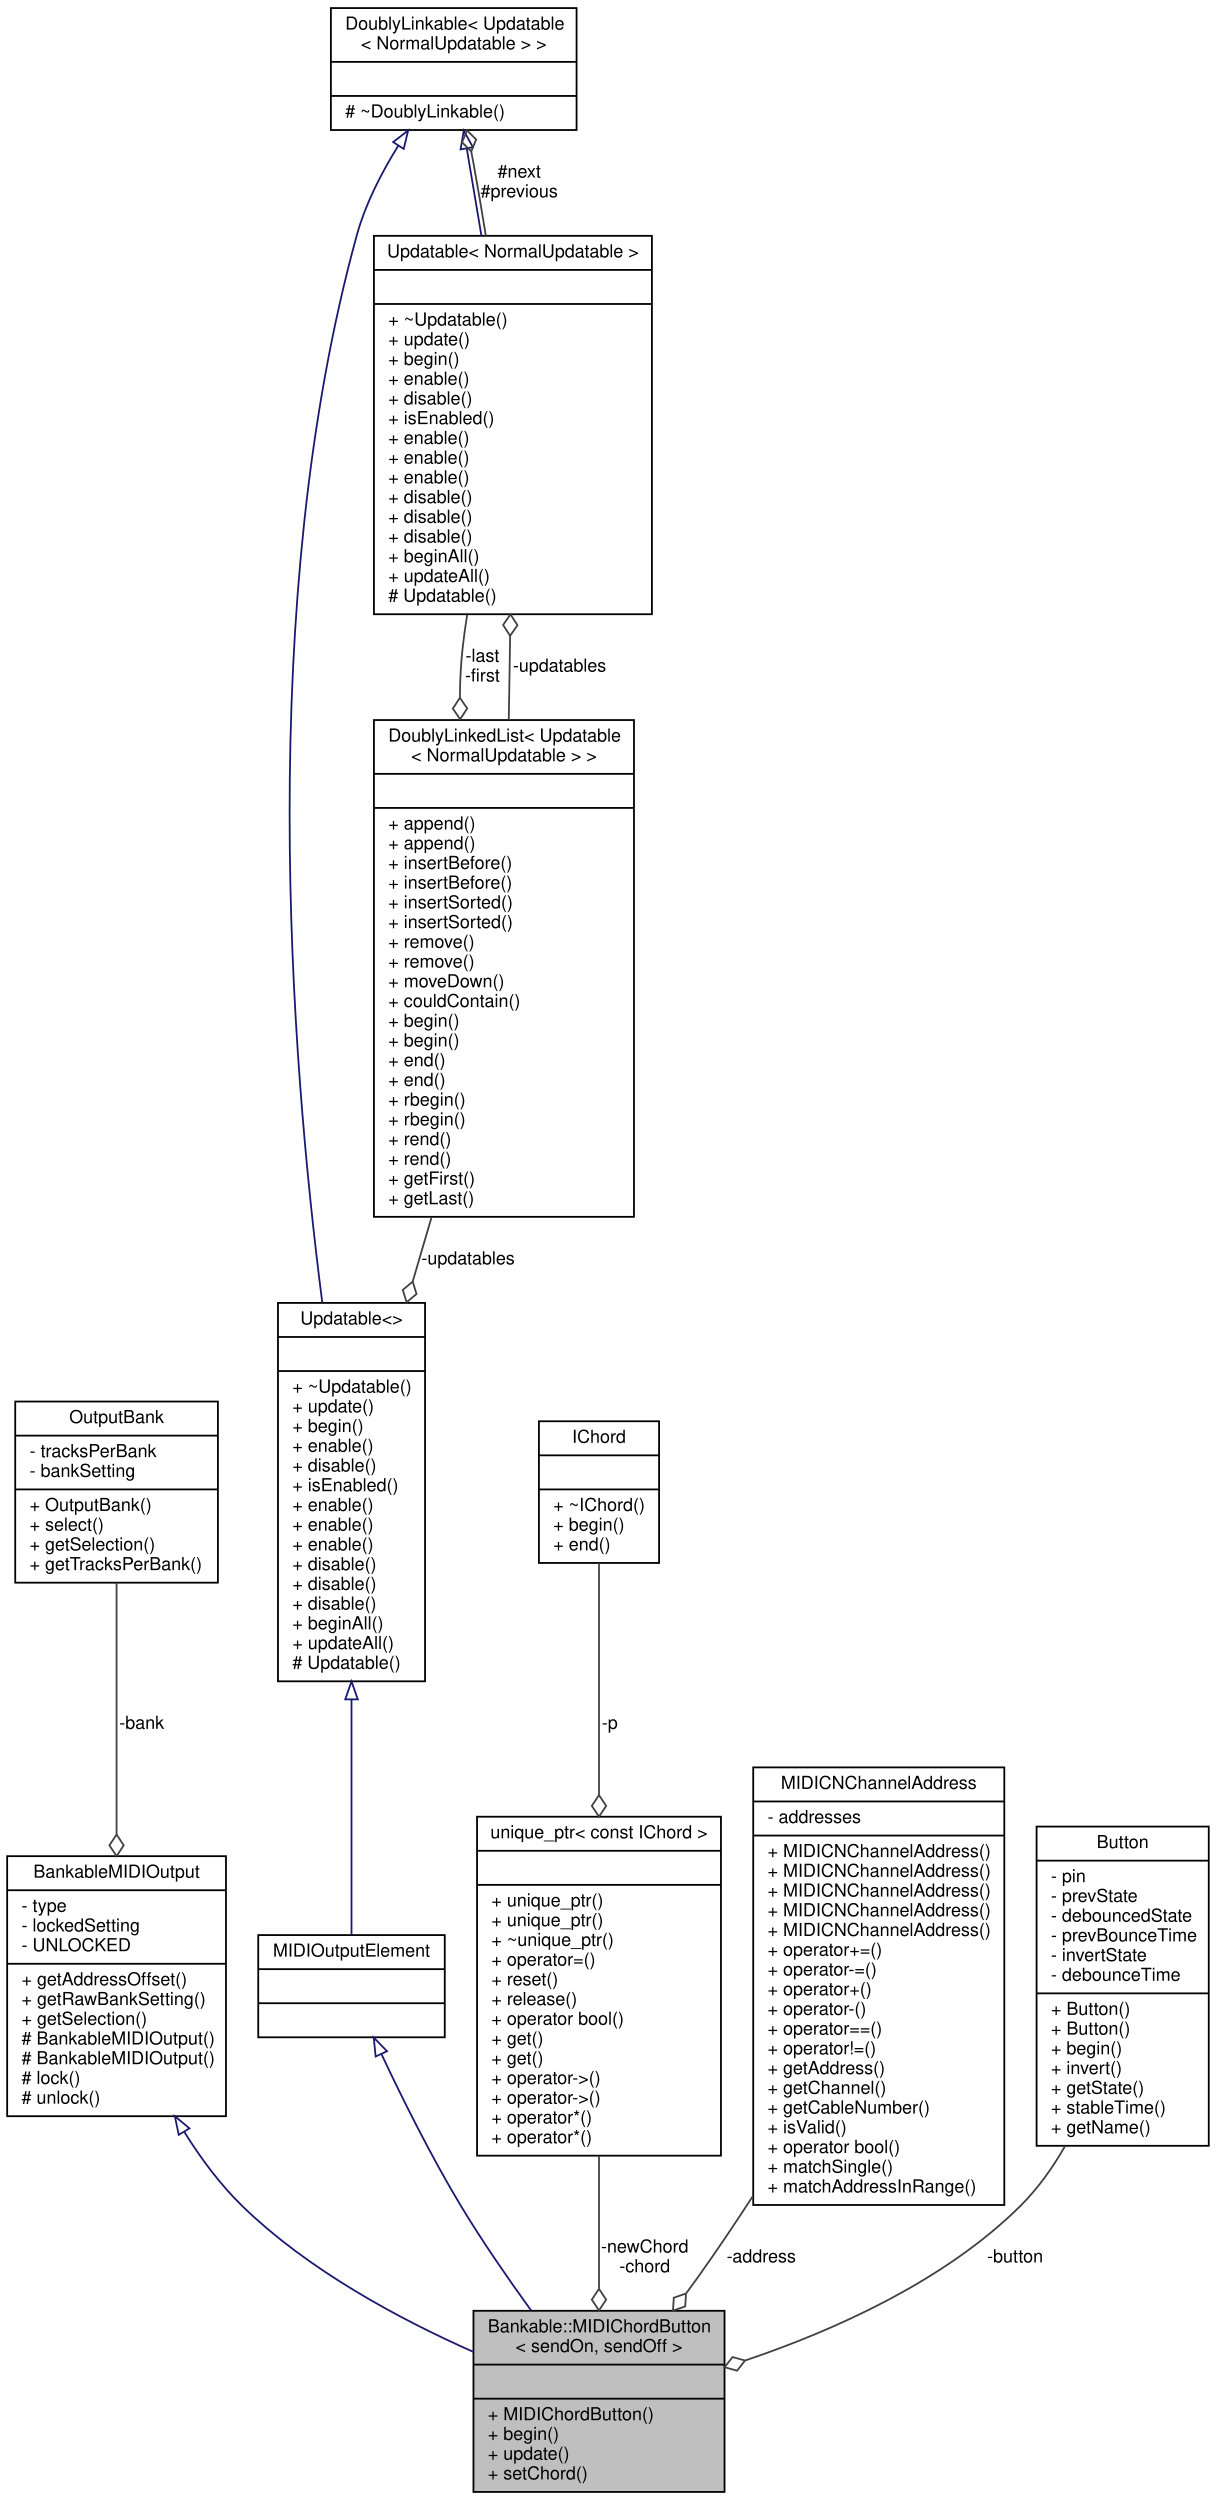
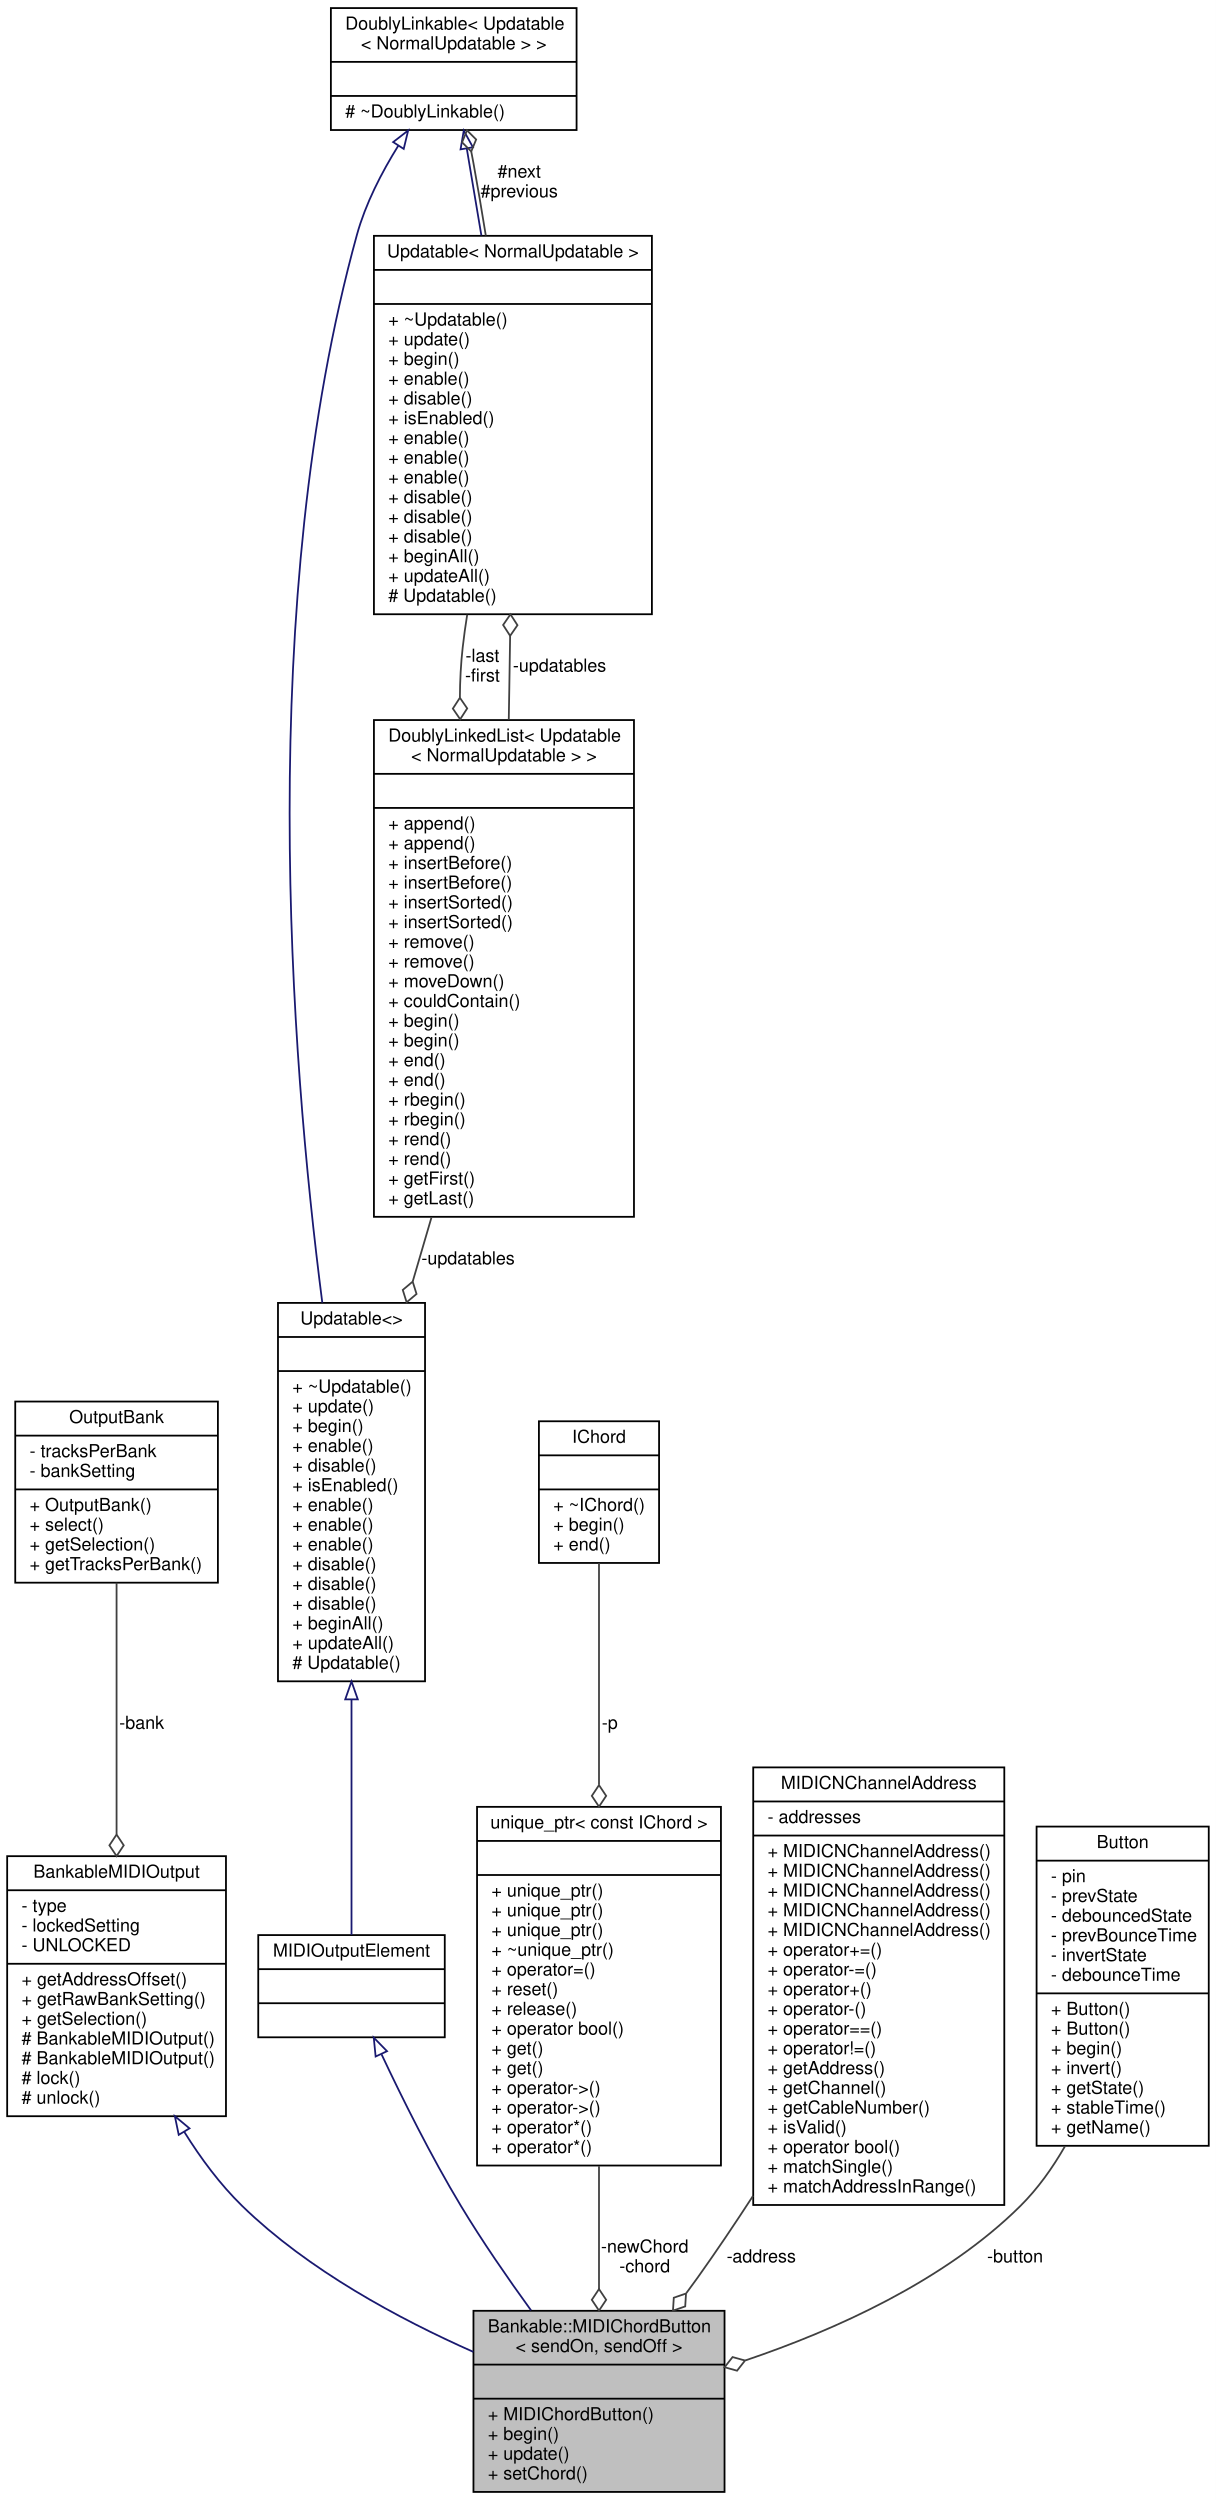
<svg xmlns="http://www.w3.org/2000/svg" xmlns:xlink="http://www.w3.org/1999/xlink" width="678pt" height="1394pt" viewBox="0.00 0.00 678.00 1394.00">
  <g id="graph0" class="graph" transform="scale(1 1) rotate(0) translate(4 1390)">
    <polygon fill="white" stroke="none" points="-4,4 -4,-1390 674,-1390 674,4 -4,4" />
    <g id="node1" class="node">
      <g id="a_node1">
        <a xlink:title="An abstract class for momentary push buttons that send multiple MIDI events.">
          <polygon fill="#bfbfbf" stroke="black" points="260,-0.5 260,-101.5 400,-101.5 400,-0.5 260,-0.5" />
          <text text-anchor="start" x="268" y="-89.5" font-family="Helvetica,sans-Serif" font-size="10.00">Bankable::MIDIChordButton</text>
          <text text-anchor="middle" x="330" y="-78.5" font-family="Helvetica,sans-Serif" font-size="10.00">&lt; sendOn, sendOff &gt;</text>
          <polyline fill="none" stroke="black" points="260,-71.5 400,-71.5 " />
          <text text-anchor="middle" x="330" y="-59.5" font-family="Helvetica,sans-Serif" font-size="10.00"> </text>
          <polyline fill="none" stroke="black" points="260,-52.5 400,-52.5 " />
          <text text-anchor="start" x="268" y="-40.5" font-family="Helvetica,sans-Serif" font-size="10.00">+ MIDIChordButton()</text>
          <text text-anchor="start" x="268" y="-29.5" font-family="Helvetica,sans-Serif" font-size="10.00">+ begin()</text>
          <text text-anchor="start" x="268" y="-18.5" font-family="Helvetica,sans-Serif" font-size="10.00">+ update()</text>
          <text text-anchor="start" x="268" y="-7.5" font-family="Helvetica,sans-Serif" font-size="10.00">+ setChord()</text>
        </a>
      </g>
    </g>
    <g id="node2" class="node">
      <g id="a_node2">
        <a xlink:href="../../d3/d43/classBankableMIDIOutput.html" target="_top" xlink:title="A base class for all MIDIOutputElement::s that can be banked.">
          <polygon fill="white" stroke="black" points="0,-210 0,-355 122,-355 122,-210 0,-210" />
          <text text-anchor="middle" x="61" y="-343" font-family="Helvetica,sans-Serif" font-size="10.00">BankableMIDIOutput</text>
          <polyline fill="none" stroke="black" points="0,-336 122,-336 " />
          <text text-anchor="start" x="8" y="-324" font-family="Helvetica,sans-Serif" font-size="10.00">- type</text>
          <text text-anchor="start" x="8" y="-313" font-family="Helvetica,sans-Serif" font-size="10.00">- lockedSetting</text>
          <text text-anchor="start" x="8" y="-302" font-family="Helvetica,sans-Serif" font-size="10.00">- UNLOCKED</text>
          <polyline fill="none" stroke="black" points="0,-295 122,-295 " />
          <text text-anchor="start" x="8" y="-283" font-family="Helvetica,sans-Serif" font-size="10.00">+ getAddressOffset()</text>
          <text text-anchor="start" x="8" y="-272" font-family="Helvetica,sans-Serif" font-size="10.00">+ getRawBankSetting()</text>
          <text text-anchor="start" x="8" y="-261" font-family="Helvetica,sans-Serif" font-size="10.00">+ getSelection()</text>
          <text text-anchor="start" x="8" y="-250" font-family="Helvetica,sans-Serif" font-size="10.00"># BankableMIDIOutput()</text>
          <text text-anchor="start" x="8" y="-239" font-family="Helvetica,sans-Serif" font-size="10.00"># BankableMIDIOutput()</text>
          <text text-anchor="start" x="8" y="-228" font-family="Helvetica,sans-Serif" font-size="10.00"># lock()</text>
          <text text-anchor="start" x="8" y="-217" font-family="Helvetica,sans-Serif" font-size="10.00"># unlock()</text>
        </a>
      </g>
    </g>
    <g id="edge1" class="edge">
      <path fill="none" stroke="midnightblue" d="M98.751,-201.262C107.968,-186.46 118.76,-171.933 131,-160 167.732,-124.192 218.727,-96.826 259.898,-78.601" />
      <polygon fill="none" stroke="midnightblue" points="95.656,-199.616 93.506,-209.991 101.657,-203.221 95.656,-199.616" />
    </g>
    <g id="node3" class="node">
      <g id="a_node3">
        <a xlink:href="../../d9/d36/classOutputBank.html" target="_top" xlink:title="A class for changing the address of BankableMIDIOutput::s.">
          <polygon fill="white" stroke="black" points="4.5,-507.5 4.5,-608.5 117.5,-608.5 117.5,-507.5 4.5,-507.5" />
          <text text-anchor="middle" x="61" y="-596.5" font-family="Helvetica,sans-Serif" font-size="10.00">OutputBank</text>
          <polyline fill="none" stroke="black" points="4.5,-589.5 117.5,-589.5 " />
          <text text-anchor="start" x="12.5" y="-577.5" font-family="Helvetica,sans-Serif" font-size="10.00">- tracksPerBank</text>
          <text text-anchor="start" x="12.5" y="-566.5" font-family="Helvetica,sans-Serif" font-size="10.00">- bankSetting</text>
          <polyline fill="none" stroke="black" points="4.5,-559.5 117.5,-559.5 " />
          <text text-anchor="start" x="12.5" y="-547.5" font-family="Helvetica,sans-Serif" font-size="10.00">+ OutputBank()</text>
          <text text-anchor="start" x="12.5" y="-536.5" font-family="Helvetica,sans-Serif" font-size="10.00">+ select()</text>
          <text text-anchor="start" x="12.5" y="-525.5" font-family="Helvetica,sans-Serif" font-size="10.00">+ getSelection()</text>
          <text text-anchor="start" x="12.5" y="-514.5" font-family="Helvetica,sans-Serif" font-size="10.00">+ getTracksPerBank()</text>
        </a>
      </g>
    </g>
    <g id="edge2" class="edge">
      <path fill="none" stroke="#404040" d="M61,-507.471C61,-468.399 61,-413.024 61,-367.112" />
      <polygon fill="none" stroke="#404040" points="61,-367.048 57,-361.048 61,-355.048 65,-361.048 61,-367.048" />
      <text text-anchor="middle" x="75" y="-426" font-family="Helvetica,sans-Serif" font-size="10.00"> -bank</text>
    </g>
    <g id="node4" class="node">
      <g id="a_node4">
        <a xlink:href="../../dc/dc9/structMIDIOutputElement.html" target="_top" xlink:title=" ">
          <polygon fill="white" stroke="black" points="140,-254 140,-311 244,-311 244,-254 140,-254" />
          <text text-anchor="middle" x="192" y="-299" font-family="Helvetica,sans-Serif" font-size="10.00">MIDIOutputElement</text>
          <polyline fill="none" stroke="black" points="140,-292 244,-292 " />
          <text text-anchor="middle" x="192" y="-280" font-family="Helvetica,sans-Serif" font-size="10.00"> </text>
          <polyline fill="none" stroke="black" points="140,-273 244,-273 " />
          <text text-anchor="middle" x="192" y="-261" font-family="Helvetica,sans-Serif" font-size="10.00"> </text>
        </a>
      </g>
    </g>
    <g id="edge3" class="edge">
      <path fill="none" stroke="midnightblue" d="M208.735,-244.536C220.263,-220.044 236.438,-187.484 253,-160 264.826,-140.375 279.091,-119.691 292.113,-101.735" />
      <polygon fill="none" stroke="midnightblue" points="205.454,-243.29 204.4,-253.832 211.798,-246.249 205.454,-243.29" />
    </g>
    <g id="node5" class="node">
      <g id="a_node5">
        <a xlink:href="../../d5/de0/classUpdatable.html" target="_top" xlink:title=" ">
          <polygon fill="white" stroke="black" points="151,-452.5 151,-663.5 233,-663.5 233,-452.5 151,-452.5" />
          <text text-anchor="middle" x="192" y="-651.5" font-family="Helvetica,sans-Serif" font-size="10.00">Updatable&lt;&gt;</text>
          <polyline fill="none" stroke="black" points="151,-644.5 233,-644.5 " />
          <text text-anchor="middle" x="192" y="-632.5" font-family="Helvetica,sans-Serif" font-size="10.00"> </text>
          <polyline fill="none" stroke="black" points="151,-625.5 233,-625.5 " />
          <text text-anchor="start" x="159" y="-613.5" font-family="Helvetica,sans-Serif" font-size="10.00">+ ~Updatable()</text>
          <text text-anchor="start" x="159" y="-602.5" font-family="Helvetica,sans-Serif" font-size="10.00">+ update()</text>
          <text text-anchor="start" x="159" y="-591.5" font-family="Helvetica,sans-Serif" font-size="10.00">+ begin()</text>
          <text text-anchor="start" x="159" y="-580.5" font-family="Helvetica,sans-Serif" font-size="10.00">+ enable()</text>
          <text text-anchor="start" x="159" y="-569.5" font-family="Helvetica,sans-Serif" font-size="10.00">+ disable()</text>
          <text text-anchor="start" x="159" y="-558.5" font-family="Helvetica,sans-Serif" font-size="10.00">+ isEnabled()</text>
          <text text-anchor="start" x="159" y="-547.5" font-family="Helvetica,sans-Serif" font-size="10.00">+ enable()</text>
          <text text-anchor="start" x="159" y="-536.5" font-family="Helvetica,sans-Serif" font-size="10.00">+ enable()</text>
          <text text-anchor="start" x="159" y="-525.5" font-family="Helvetica,sans-Serif" font-size="10.00">+ enable()</text>
          <text text-anchor="start" x="159" y="-514.5" font-family="Helvetica,sans-Serif" font-size="10.00">+ disable()</text>
          <text text-anchor="start" x="159" y="-503.5" font-family="Helvetica,sans-Serif" font-size="10.00">+ disable()</text>
          <text text-anchor="start" x="159" y="-492.5" font-family="Helvetica,sans-Serif" font-size="10.00">+ disable()</text>
          <text text-anchor="start" x="159" y="-481.5" font-family="Helvetica,sans-Serif" font-size="10.00">+ beginAll()</text>
          <text text-anchor="start" x="159" y="-470.5" font-family="Helvetica,sans-Serif" font-size="10.00">+ updateAll()</text>
          <text text-anchor="start" x="159" y="-459.5" font-family="Helvetica,sans-Serif" font-size="10.00"># Updatable()</text>
        </a>
      </g>
    </g>
    <g id="edge4" class="edge">
      <path fill="none" stroke="midnightblue" d="M192,-442.202C192,-393.957 192,-341.97 192,-311.11" />
      <polygon fill="none" stroke="midnightblue" points="188.5,-442.431 192,-452.431 195.5,-442.431 188.5,-442.431" />
    </g>
    <g id="node6" class="node">
      <g id="a_node6">
        <a xlink:href="../../d4/d23/classDoublyLinkable.html" target="_top" xlink:title=" ">
          <polygon fill="white" stroke="black" points="180.5,-1317.5 180.5,-1385.5 317.5,-1385.5 317.5,-1317.5 180.5,-1317.5" />
          <text text-anchor="start" x="188.5" y="-1373.5" font-family="Helvetica,sans-Serif" font-size="10.00">DoublyLinkable&lt; Updatable</text>
          <text text-anchor="middle" x="249" y="-1362.5" font-family="Helvetica,sans-Serif" font-size="10.00">&lt; NormalUpdatable &gt; &gt;</text>
          <polyline fill="none" stroke="black" points="180.5,-1355.5 317.5,-1355.5 " />
          <text text-anchor="middle" x="249" y="-1343.5" font-family="Helvetica,sans-Serif" font-size="10.00"> </text>
          <polyline fill="none" stroke="black" points="180.5,-1336.5 317.5,-1336.5 " />
          <text text-anchor="start" x="188.5" y="-1324.5" font-family="Helvetica,sans-Serif" font-size="10.00"># ~DoublyLinkable()</text>
        </a>
      </g>
    </g>
    <g id="edge5" class="edge">
      <path fill="none" stroke="midnightblue" d="M218.11,-1308.79C208.802,-1293.85 199.79,-1276.39 195,-1259 138.575,-1054.1 157.839,-802.496 175.714,-663.606" />
      <polygon fill="none" stroke="midnightblue" points="215.226,-1310.77 223.596,-1317.27 221.104,-1306.97 215.226,-1310.77" />
    </g>
    <g id="node7" class="node">
      <g id="a_node7">
        <a xlink:href="../../d5/de0/classUpdatable.html" target="_top" xlink:title=" ">
          <polygon fill="white" stroke="black" points="204.5,-1047.5 204.5,-1258.5 359.5,-1258.5 359.5,-1047.5 204.5,-1047.5" />
          <text text-anchor="middle" x="282" y="-1246.5" font-family="Helvetica,sans-Serif" font-size="10.00">Updatable&lt; NormalUpdatable &gt;</text>
          <polyline fill="none" stroke="black" points="204.5,-1239.5 359.5,-1239.5 " />
          <text text-anchor="middle" x="282" y="-1227.5" font-family="Helvetica,sans-Serif" font-size="10.00"> </text>
          <polyline fill="none" stroke="black" points="204.5,-1220.5 359.5,-1220.5 " />
          <text text-anchor="start" x="212.5" y="-1208.5" font-family="Helvetica,sans-Serif" font-size="10.00">+ ~Updatable()</text>
          <text text-anchor="start" x="212.5" y="-1197.5" font-family="Helvetica,sans-Serif" font-size="10.00">+ update()</text>
          <text text-anchor="start" x="212.5" y="-1186.5" font-family="Helvetica,sans-Serif" font-size="10.00">+ begin()</text>
          <text text-anchor="start" x="212.5" y="-1175.5" font-family="Helvetica,sans-Serif" font-size="10.00">+ enable()</text>
          <text text-anchor="start" x="212.5" y="-1164.5" font-family="Helvetica,sans-Serif" font-size="10.00">+ disable()</text>
          <text text-anchor="start" x="212.5" y="-1153.5" font-family="Helvetica,sans-Serif" font-size="10.00">+ isEnabled()</text>
          <text text-anchor="start" x="212.5" y="-1142.5" font-family="Helvetica,sans-Serif" font-size="10.00">+ enable()</text>
          <text text-anchor="start" x="212.5" y="-1131.5" font-family="Helvetica,sans-Serif" font-size="10.00">+ enable()</text>
          <text text-anchor="start" x="212.5" y="-1120.5" font-family="Helvetica,sans-Serif" font-size="10.00">+ enable()</text>
          <text text-anchor="start" x="212.5" y="-1109.5" font-family="Helvetica,sans-Serif" font-size="10.00">+ disable()</text>
          <text text-anchor="start" x="212.5" y="-1098.5" font-family="Helvetica,sans-Serif" font-size="10.00">+ disable()</text>
          <text text-anchor="start" x="212.5" y="-1087.5" font-family="Helvetica,sans-Serif" font-size="10.00">+ disable()</text>
          <text text-anchor="start" x="212.5" y="-1076.5" font-family="Helvetica,sans-Serif" font-size="10.00">+ beginAll()</text>
          <text text-anchor="start" x="212.5" y="-1065.5" font-family="Helvetica,sans-Serif" font-size="10.00">+ updateAll()</text>
          <text text-anchor="start" x="212.5" y="-1054.5" font-family="Helvetica,sans-Serif" font-size="10.00"># Updatable()</text>
        </a>
      </g>
    </g>
    <g id="edge7" class="edge">
      <path fill="none" stroke="midnightblue" d="M256.293,-1307.07C258.724,-1292.6 261.546,-1275.79 264.412,-1258.73" />
      <polygon fill="none" stroke="midnightblue" points="252.803,-1306.72 254.598,-1317.17 259.706,-1307.88 252.803,-1306.72" />
    </g>
    <g id="edge6" class="edge">
      <path fill="none" stroke="#404040" d="M266.882,-1258.67C264.696,-1272.26 262.377,-1285.98 260,-1299 259.611,-1301.13 259.199,-1303.31 258.773,-1305.51" />
      <polygon fill="none" stroke="#404040" points="258.765,-1305.55 261.5,-1312.22 256.393,-1317.31 253.658,-1310.64 258.765,-1305.55" />
      <text text-anchor="middle" x="285.5" y="-1291" font-family="Helvetica,sans-Serif" font-size="10.00"> #next</text>
      <text text-anchor="middle" x="285.5" y="-1280" font-family="Helvetica,sans-Serif" font-size="10.00">#previous</text>
    </g>
    <g id="node8" class="node">
      <g id="a_node8">
        <a xlink:href="../../dd/d16/classDoublyLinkedList.html" target="_top" xlink:title=" ">
          <polygon fill="white" stroke="black" points="204.5,-711.5 204.5,-988.5 349.5,-988.5 349.5,-711.5 204.5,-711.5" />
          <text text-anchor="start" x="212.5" y="-976.5" font-family="Helvetica,sans-Serif" font-size="10.00">DoublyLinkedList&lt; Updatable</text>
          <text text-anchor="middle" x="277" y="-965.5" font-family="Helvetica,sans-Serif" font-size="10.00">&lt; NormalUpdatable &gt; &gt;</text>
          <polyline fill="none" stroke="black" points="204.5,-958.5 349.5,-958.5 " />
          <text text-anchor="middle" x="277" y="-946.5" font-family="Helvetica,sans-Serif" font-size="10.00"> </text>
          <polyline fill="none" stroke="black" points="204.5,-939.5 349.5,-939.5 " />
          <text text-anchor="start" x="212.5" y="-927.5" font-family="Helvetica,sans-Serif" font-size="10.00">+ append()</text>
          <text text-anchor="start" x="212.5" y="-916.5" font-family="Helvetica,sans-Serif" font-size="10.00">+ append()</text>
          <text text-anchor="start" x="212.5" y="-905.5" font-family="Helvetica,sans-Serif" font-size="10.00">+ insertBefore()</text>
          <text text-anchor="start" x="212.5" y="-894.5" font-family="Helvetica,sans-Serif" font-size="10.00">+ insertBefore()</text>
          <text text-anchor="start" x="212.5" y="-883.5" font-family="Helvetica,sans-Serif" font-size="10.00">+ insertSorted()</text>
          <text text-anchor="start" x="212.5" y="-872.5" font-family="Helvetica,sans-Serif" font-size="10.00">+ insertSorted()</text>
          <text text-anchor="start" x="212.5" y="-861.5" font-family="Helvetica,sans-Serif" font-size="10.00">+ remove()</text>
          <text text-anchor="start" x="212.5" y="-850.5" font-family="Helvetica,sans-Serif" font-size="10.00">+ remove()</text>
          <text text-anchor="start" x="212.5" y="-839.5" font-family="Helvetica,sans-Serif" font-size="10.00">+ moveDown()</text>
          <text text-anchor="start" x="212.5" y="-828.5" font-family="Helvetica,sans-Serif" font-size="10.00">+ couldContain()</text>
          <text text-anchor="start" x="212.5" y="-817.5" font-family="Helvetica,sans-Serif" font-size="10.00">+ begin()</text>
          <text text-anchor="start" x="212.5" y="-806.5" font-family="Helvetica,sans-Serif" font-size="10.00">+ begin()</text>
          <text text-anchor="start" x="212.5" y="-795.5" font-family="Helvetica,sans-Serif" font-size="10.00">+ end()</text>
          <text text-anchor="start" x="212.5" y="-784.5" font-family="Helvetica,sans-Serif" font-size="10.00">+ end()</text>
          <text text-anchor="start" x="212.5" y="-773.5" font-family="Helvetica,sans-Serif" font-size="10.00">+ rbegin()</text>
          <text text-anchor="start" x="212.5" y="-762.5" font-family="Helvetica,sans-Serif" font-size="10.00">+ rbegin()</text>
          <text text-anchor="start" x="212.5" y="-751.5" font-family="Helvetica,sans-Serif" font-size="10.00">+ rend()</text>
          <text text-anchor="start" x="212.5" y="-740.5" font-family="Helvetica,sans-Serif" font-size="10.00">+ rend()</text>
          <text text-anchor="start" x="212.5" y="-729.5" font-family="Helvetica,sans-Serif" font-size="10.00">+ getFirst()</text>
          <text text-anchor="start" x="212.5" y="-718.5" font-family="Helvetica,sans-Serif" font-size="10.00">+ getLast()</text>
        </a>
      </g>
    </g>
    <g id="edge9" class="edge">
      <path fill="none" stroke="#404040" d="M256.507,-1047.26C255.524,-1041.1 254.673,-1034.98 254,-1029 252.972,-1019.86 252.488,-1010.45 252.435,-1000.97" />
      <polygon fill="none" stroke="#404040" points="252.435,-1000.93 248.513,-994.883 252.59,-988.935 256.512,-994.986 252.435,-1000.93" />
      <text text-anchor="middle" x="265" y="-1021" font-family="Helvetica,sans-Serif" font-size="10.00"> -last</text>
      <text text-anchor="middle" x="265" y="-1010" font-family="Helvetica,sans-Serif" font-size="10.00">-first</text>
    </g>
    <g id="edge10" class="edge">
      <path fill="none" stroke="#404040" d="M236.616,-711.219C233.114,-699.272 229.593,-687.259 226.149,-675.507" />
      <polygon fill="none" stroke="#404040" points="226.108,-675.368 220.582,-670.736 222.733,-663.853 228.259,-668.485 226.108,-675.368" />
      <text text-anchor="middle" x="257" y="-685" font-family="Helvetica,sans-Serif" font-size="10.00"> -updatables</text>
    </g>
    <g id="edge8" class="edge">
      <path fill="none" stroke="#404040" d="M279.691,-988.806C279.798,-994.955 279.902,-1001.04 280,-1007 280.152,-1016.2 280.301,-1025.74 280.446,-1035.32" />
      <polygon fill="none" stroke="#404040" points="280.448,-1035.46 284.536,-1041.4 280.626,-1047.45 276.537,-1041.51 280.448,-1035.46" />
      <text text-anchor="middle" x="308" y="-1015.5" font-family="Helvetica,sans-Serif" font-size="10.00"> -updatables</text>
    </g>
    <g id="node9" class="node">
      <g id="a_node9">
        <a xlink:href="../../dd/d67/classunique__ptr.html" target="_top" xlink:title=" ">
-           <polygon fill="white" stroke="black" points="262,-188 262,-377 398,-377 398,-188 262,-188" />
-           <text text-anchor="middle" x="330" y="-365" font-family="Helvetica,sans-Serif" font-size="10.00">unique_ptr&lt; const IChord &gt;</text>
-           <polyline fill="none" stroke="black" points="262,-358 398,-358 " />
-           <text text-anchor="middle" x="330" y="-346" font-family="Helvetica,sans-Serif" font-size="10.00"> </text>
-           <polyline fill="none" stroke="black" points="262,-339 398,-339 " />
-           <text text-anchor="start" x="270" y="-327" font-family="Helvetica,sans-Serif" font-size="10.00">+ unique_ptr()</text>
-           <text text-anchor="start" x="270" y="-316" font-family="Helvetica,sans-Serif" font-size="10.00">+ unique_ptr()</text>
-           <text text-anchor="start" x="270" y="-305" font-family="Helvetica,sans-Serif" font-size="10.00">+ ~unique_ptr()</text>
-           <text text-anchor="start" x="270" y="-294" font-family="Helvetica,sans-Serif" font-size="10.00">+ operator=()</text>
-           <text text-anchor="start" x="270" y="-283" font-family="Helvetica,sans-Serif" font-size="10.00">+ reset()</text>
-           <text text-anchor="start" x="270" y="-272" font-family="Helvetica,sans-Serif" font-size="10.00">+ release()</text>
-           <text text-anchor="start" x="270" y="-261" font-family="Helvetica,sans-Serif" font-size="10.00">+ operator bool()</text>
-           <text text-anchor="start" x="270" y="-250" font-family="Helvetica,sans-Serif" font-size="10.00">+ get()</text>
-           <text text-anchor="start" x="270" y="-239" font-family="Helvetica,sans-Serif" font-size="10.00">+ get()</text>
-           <text text-anchor="start" x="270" y="-228" font-family="Helvetica,sans-Serif" font-size="10.00">+ operator-&gt;()</text>
-           <text text-anchor="start" x="270" y="-217" font-family="Helvetica,sans-Serif" font-size="10.00">+ operator-&gt;()</text>
-           <text text-anchor="start" x="270" y="-206" font-family="Helvetica,sans-Serif" font-size="10.00">+ operator*()</text>
-           <text text-anchor="start" x="270" y="-195" font-family="Helvetica,sans-Serif" font-size="10.00">+ operator*()</text>
+           <polygon fill="white" stroke="black" points="262,-182.5 262,-382.5 398,-382.5 398,-182.5 262,-182.5" />
+           <text text-anchor="middle" x="330" y="-370.5" font-family="Helvetica,sans-Serif" font-size="10.00">unique_ptr&lt; const IChord &gt;</text>
+           <polyline fill="none" stroke="black" points="262,-363.5 398,-363.5 " />
+           <text text-anchor="middle" x="330" y="-351.5" font-family="Helvetica,sans-Serif" font-size="10.00"> </text>
+           <polyline fill="none" stroke="black" points="262,-344.5 398,-344.5 " />
+           <text text-anchor="start" x="270" y="-332.5" font-family="Helvetica,sans-Serif" font-size="10.00">+ unique_ptr()</text>
+           <text text-anchor="start" x="270" y="-321.5" font-family="Helvetica,sans-Serif" font-size="10.00">+ unique_ptr()</text>
+           <text text-anchor="start" x="270" y="-310.5" font-family="Helvetica,sans-Serif" font-size="10.00">+ unique_ptr()</text>
+           <text text-anchor="start" x="270" y="-299.5" font-family="Helvetica,sans-Serif" font-size="10.00">+ ~unique_ptr()</text>
+           <text text-anchor="start" x="270" y="-288.5" font-family="Helvetica,sans-Serif" font-size="10.00">+ operator=()</text>
+           <text text-anchor="start" x="270" y="-277.5" font-family="Helvetica,sans-Serif" font-size="10.00">+ reset()</text>
+           <text text-anchor="start" x="270" y="-266.5" font-family="Helvetica,sans-Serif" font-size="10.00">+ release()</text>
+           <text text-anchor="start" x="270" y="-255.5" font-family="Helvetica,sans-Serif" font-size="10.00">+ operator bool()</text>
+           <text text-anchor="start" x="270" y="-244.5" font-family="Helvetica,sans-Serif" font-size="10.00">+ get()</text>
+           <text text-anchor="start" x="270" y="-233.5" font-family="Helvetica,sans-Serif" font-size="10.00">+ get()</text>
+           <text text-anchor="start" x="270" y="-222.5" font-family="Helvetica,sans-Serif" font-size="10.00">+ operator-&gt;()</text>
+           <text text-anchor="start" x="270" y="-211.5" font-family="Helvetica,sans-Serif" font-size="10.00">+ operator-&gt;()</text>
+           <text text-anchor="start" x="270" y="-200.5" font-family="Helvetica,sans-Serif" font-size="10.00">+ operator*()</text>
+           <text text-anchor="start" x="270" y="-189.5" font-family="Helvetica,sans-Serif" font-size="10.00">+ operator*()</text>
        </a>
      </g>
    </g>
    <g id="edge11" class="edge">
-       <path fill="none" stroke="#404040" d="M330,-187.823C330,-162.933 330,-136.674 330,-113.948" />
-       <polygon fill="none" stroke="#404040" points="330,-113.717 326,-107.717 330,-101.717 334,-107.717 330,-113.717" />
+       <path fill="none" stroke="#404040" d="M330,-182.173C330,-158.881 330,-134.726 330,-113.641" />
+       <polygon fill="none" stroke="#404040" points="330,-113.61 326,-107.61 330,-101.61 334,-107.61 330,-113.61" />
      <text text-anchor="middle" x="355.5" y="-134" font-family="Helvetica,sans-Serif" font-size="10.00"> -newChord</text>
      <text text-anchor="middle" x="355.5" y="-123" font-family="Helvetica,sans-Serif" font-size="10.00">-chord</text>
    </g>
    <g id="node10" class="node">
      <g id="a_node10">
        <a xlink:href="../../db/dbe/classIChord.html" target="_top" xlink:title=" ">
          <polygon fill="white" stroke="black" points="296.5,-518.5 296.5,-597.5 363.5,-597.5 363.5,-518.5 296.5,-518.5" />
          <text text-anchor="middle" x="330" y="-585.5" font-family="Helvetica,sans-Serif" font-size="10.00">IChord</text>
          <polyline fill="none" stroke="black" points="296.5,-578.5 363.5,-578.5 " />
          <text text-anchor="middle" x="330" y="-566.5" font-family="Helvetica,sans-Serif" font-size="10.00"> </text>
          <polyline fill="none" stroke="black" points="296.5,-559.5 363.5,-559.5 " />
          <text text-anchor="start" x="304.5" y="-547.5" font-family="Helvetica,sans-Serif" font-size="10.00">+ ~IChord()</text>
          <text text-anchor="start" x="304.5" y="-536.5" font-family="Helvetica,sans-Serif" font-size="10.00">+ begin()</text>
          <text text-anchor="start" x="304.5" y="-525.5" font-family="Helvetica,sans-Serif" font-size="10.00">+ end()</text>
        </a>
      </g>
    </g>
    <g id="edge12" class="edge">
-       <path fill="none" stroke="#404040" d="M330,-518.394C330,-484.805 330,-434.519 330,-389.082" />
-       <polygon fill="none" stroke="#404040" points="330,-389.032 326,-383.032 330,-377.032 334,-383.032 330,-389.032" />
+       <path fill="none" stroke="#404040" d="M330,-518.394C330,-486.226 330,-438.745 330,-394.875" />
+       <polygon fill="none" stroke="#404040" points="330,-394.613 326,-388.613 330,-382.613 334,-388.613 330,-394.613" />
      <text text-anchor="middle" x="336" y="-426" font-family="Helvetica,sans-Serif" font-size="10.00"> -p</text>
    </g>
    <g id="node11" class="node">
      <g id="a_node11">
        <a xlink:href="../../d3/d10/classMIDICNChannelAddress.html" target="_top" xlink:title="A type-safe utility class for saving a MIDI address consisting of a 7-bit address,...">
          <polygon fill="white" stroke="black" points="416,-160.5 416,-404.5 556,-404.5 556,-160.5 416,-160.5" />
          <text text-anchor="middle" x="486" y="-392.5" font-family="Helvetica,sans-Serif" font-size="10.00">MIDICNChannelAddress</text>
          <polyline fill="none" stroke="black" points="416,-385.5 556,-385.5 " />
          <text text-anchor="start" x="424" y="-373.5" font-family="Helvetica,sans-Serif" font-size="10.00">- addresses</text>
          <polyline fill="none" stroke="black" points="416,-366.5 556,-366.5 " />
          <text text-anchor="start" x="424" y="-354.5" font-family="Helvetica,sans-Serif" font-size="10.00">+ MIDICNChannelAddress()</text>
          <text text-anchor="start" x="424" y="-343.5" font-family="Helvetica,sans-Serif" font-size="10.00">+ MIDICNChannelAddress()</text>
          <text text-anchor="start" x="424" y="-332.5" font-family="Helvetica,sans-Serif" font-size="10.00">+ MIDICNChannelAddress()</text>
          <text text-anchor="start" x="424" y="-321.5" font-family="Helvetica,sans-Serif" font-size="10.00">+ MIDICNChannelAddress()</text>
          <text text-anchor="start" x="424" y="-310.5" font-family="Helvetica,sans-Serif" font-size="10.00">+ MIDICNChannelAddress()</text>
          <text text-anchor="start" x="424" y="-299.5" font-family="Helvetica,sans-Serif" font-size="10.00">+ operator+=()</text>
          <text text-anchor="start" x="424" y="-288.5" font-family="Helvetica,sans-Serif" font-size="10.00">+ operator-=()</text>
          <text text-anchor="start" x="424" y="-277.5" font-family="Helvetica,sans-Serif" font-size="10.00">+ operator+()</text>
          <text text-anchor="start" x="424" y="-266.5" font-family="Helvetica,sans-Serif" font-size="10.00">+ operator-()</text>
          <text text-anchor="start" x="424" y="-255.5" font-family="Helvetica,sans-Serif" font-size="10.00">+ operator==()</text>
          <text text-anchor="start" x="424" y="-244.5" font-family="Helvetica,sans-Serif" font-size="10.00">+ operator!=()</text>
          <text text-anchor="start" x="424" y="-233.5" font-family="Helvetica,sans-Serif" font-size="10.00">+ getAddress()</text>
          <text text-anchor="start" x="424" y="-222.5" font-family="Helvetica,sans-Serif" font-size="10.00">+ getChannel()</text>
          <text text-anchor="start" x="424" y="-211.5" font-family="Helvetica,sans-Serif" font-size="10.00">+ getCableNumber()</text>
          <text text-anchor="start" x="424" y="-200.5" font-family="Helvetica,sans-Serif" font-size="10.00">+ isValid()</text>
          <text text-anchor="start" x="424" y="-189.5" font-family="Helvetica,sans-Serif" font-size="10.00">+ operator bool()</text>
          <text text-anchor="start" x="424" y="-178.5" font-family="Helvetica,sans-Serif" font-size="10.00">+ matchSingle()</text>
          <text text-anchor="start" x="424" y="-167.5" font-family="Helvetica,sans-Serif" font-size="10.00">+ matchAddressInRange()</text>
        </a>
      </g>
    </g>
    <g id="edge13" class="edge">
      <path fill="none" stroke="#404040" d="M415.953,-165.683C405.857,-150.131 395.368,-134.539 385,-120 382.975,-117.161 380.871,-114.283 378.718,-111.398" />
      <polygon fill="none" stroke="#404040" points="378.525,-111.144 371.707,-108.795 371.253,-101.598 378.071,-103.947 378.525,-111.144" />
      <text text-anchor="middle" x="420.5" y="-128.5" font-family="Helvetica,sans-Serif" font-size="10.00"> -address</text>
    </g>
    <g id="node12" class="node">
      <g id="a_node12">
        <a xlink:href="../../d1/d19/classButton.html" target="_top" xlink:title="A class for reading and debouncing buttons and switches.">
          <polygon fill="white" stroke="black" points="574,-193.5 574,-371.5 670,-371.5 670,-193.5 574,-193.5" />
          <text text-anchor="middle" x="622" y="-359.5" font-family="Helvetica,sans-Serif" font-size="10.00">Button</text>
          <polyline fill="none" stroke="black" points="574,-352.5 670,-352.5 " />
          <text text-anchor="start" x="582" y="-340.5" font-family="Helvetica,sans-Serif" font-size="10.00">- pin</text>
          <text text-anchor="start" x="582" y="-329.5" font-family="Helvetica,sans-Serif" font-size="10.00">- prevState</text>
          <text text-anchor="start" x="582" y="-318.5" font-family="Helvetica,sans-Serif" font-size="10.00">- debouncedState</text>
          <text text-anchor="start" x="582" y="-307.5" font-family="Helvetica,sans-Serif" font-size="10.00">- prevBounceTime</text>
          <text text-anchor="start" x="582" y="-296.5" font-family="Helvetica,sans-Serif" font-size="10.00">- invertState</text>
          <text text-anchor="start" x="582" y="-285.5" font-family="Helvetica,sans-Serif" font-size="10.00">- debounceTime</text>
          <polyline fill="none" stroke="black" points="574,-278.5 670,-278.5 " />
          <text text-anchor="start" x="582" y="-266.5" font-family="Helvetica,sans-Serif" font-size="10.00">+ Button()</text>
          <text text-anchor="start" x="582" y="-255.5" font-family="Helvetica,sans-Serif" font-size="10.00">+ Button()</text>
          <text text-anchor="start" x="582" y="-244.5" font-family="Helvetica,sans-Serif" font-size="10.00">+ begin()</text>
          <text text-anchor="start" x="582" y="-233.5" font-family="Helvetica,sans-Serif" font-size="10.00">+ invert()</text>
          <text text-anchor="start" x="582" y="-222.5" font-family="Helvetica,sans-Serif" font-size="10.00">+ getState()</text>
          <text text-anchor="start" x="582" y="-211.5" font-family="Helvetica,sans-Serif" font-size="10.00">+ stableTime()</text>
          <text text-anchor="start" x="582" y="-200.5" font-family="Helvetica,sans-Serif" font-size="10.00">+ getName()</text>
        </a>
      </g>
    </g>
    <g id="edge14" class="edge">
      <path fill="none" stroke="#404040" d="M589.846,-193.276C582.906,-181.157 574.676,-169.6 565,-160 522.729,-118.06 461.188,-90.59 411.687,-73.853" />
      <polygon fill="none" stroke="#404040" points="411.433,-73.769 404.486,-75.702 400.03,-70.032 406.977,-68.1 411.433,-73.769" />
      <text text-anchor="middle" x="562" y="-128.5" font-family="Helvetica,sans-Serif" font-size="10.00"> -button</text>
    </g>
  </g>
</svg>
